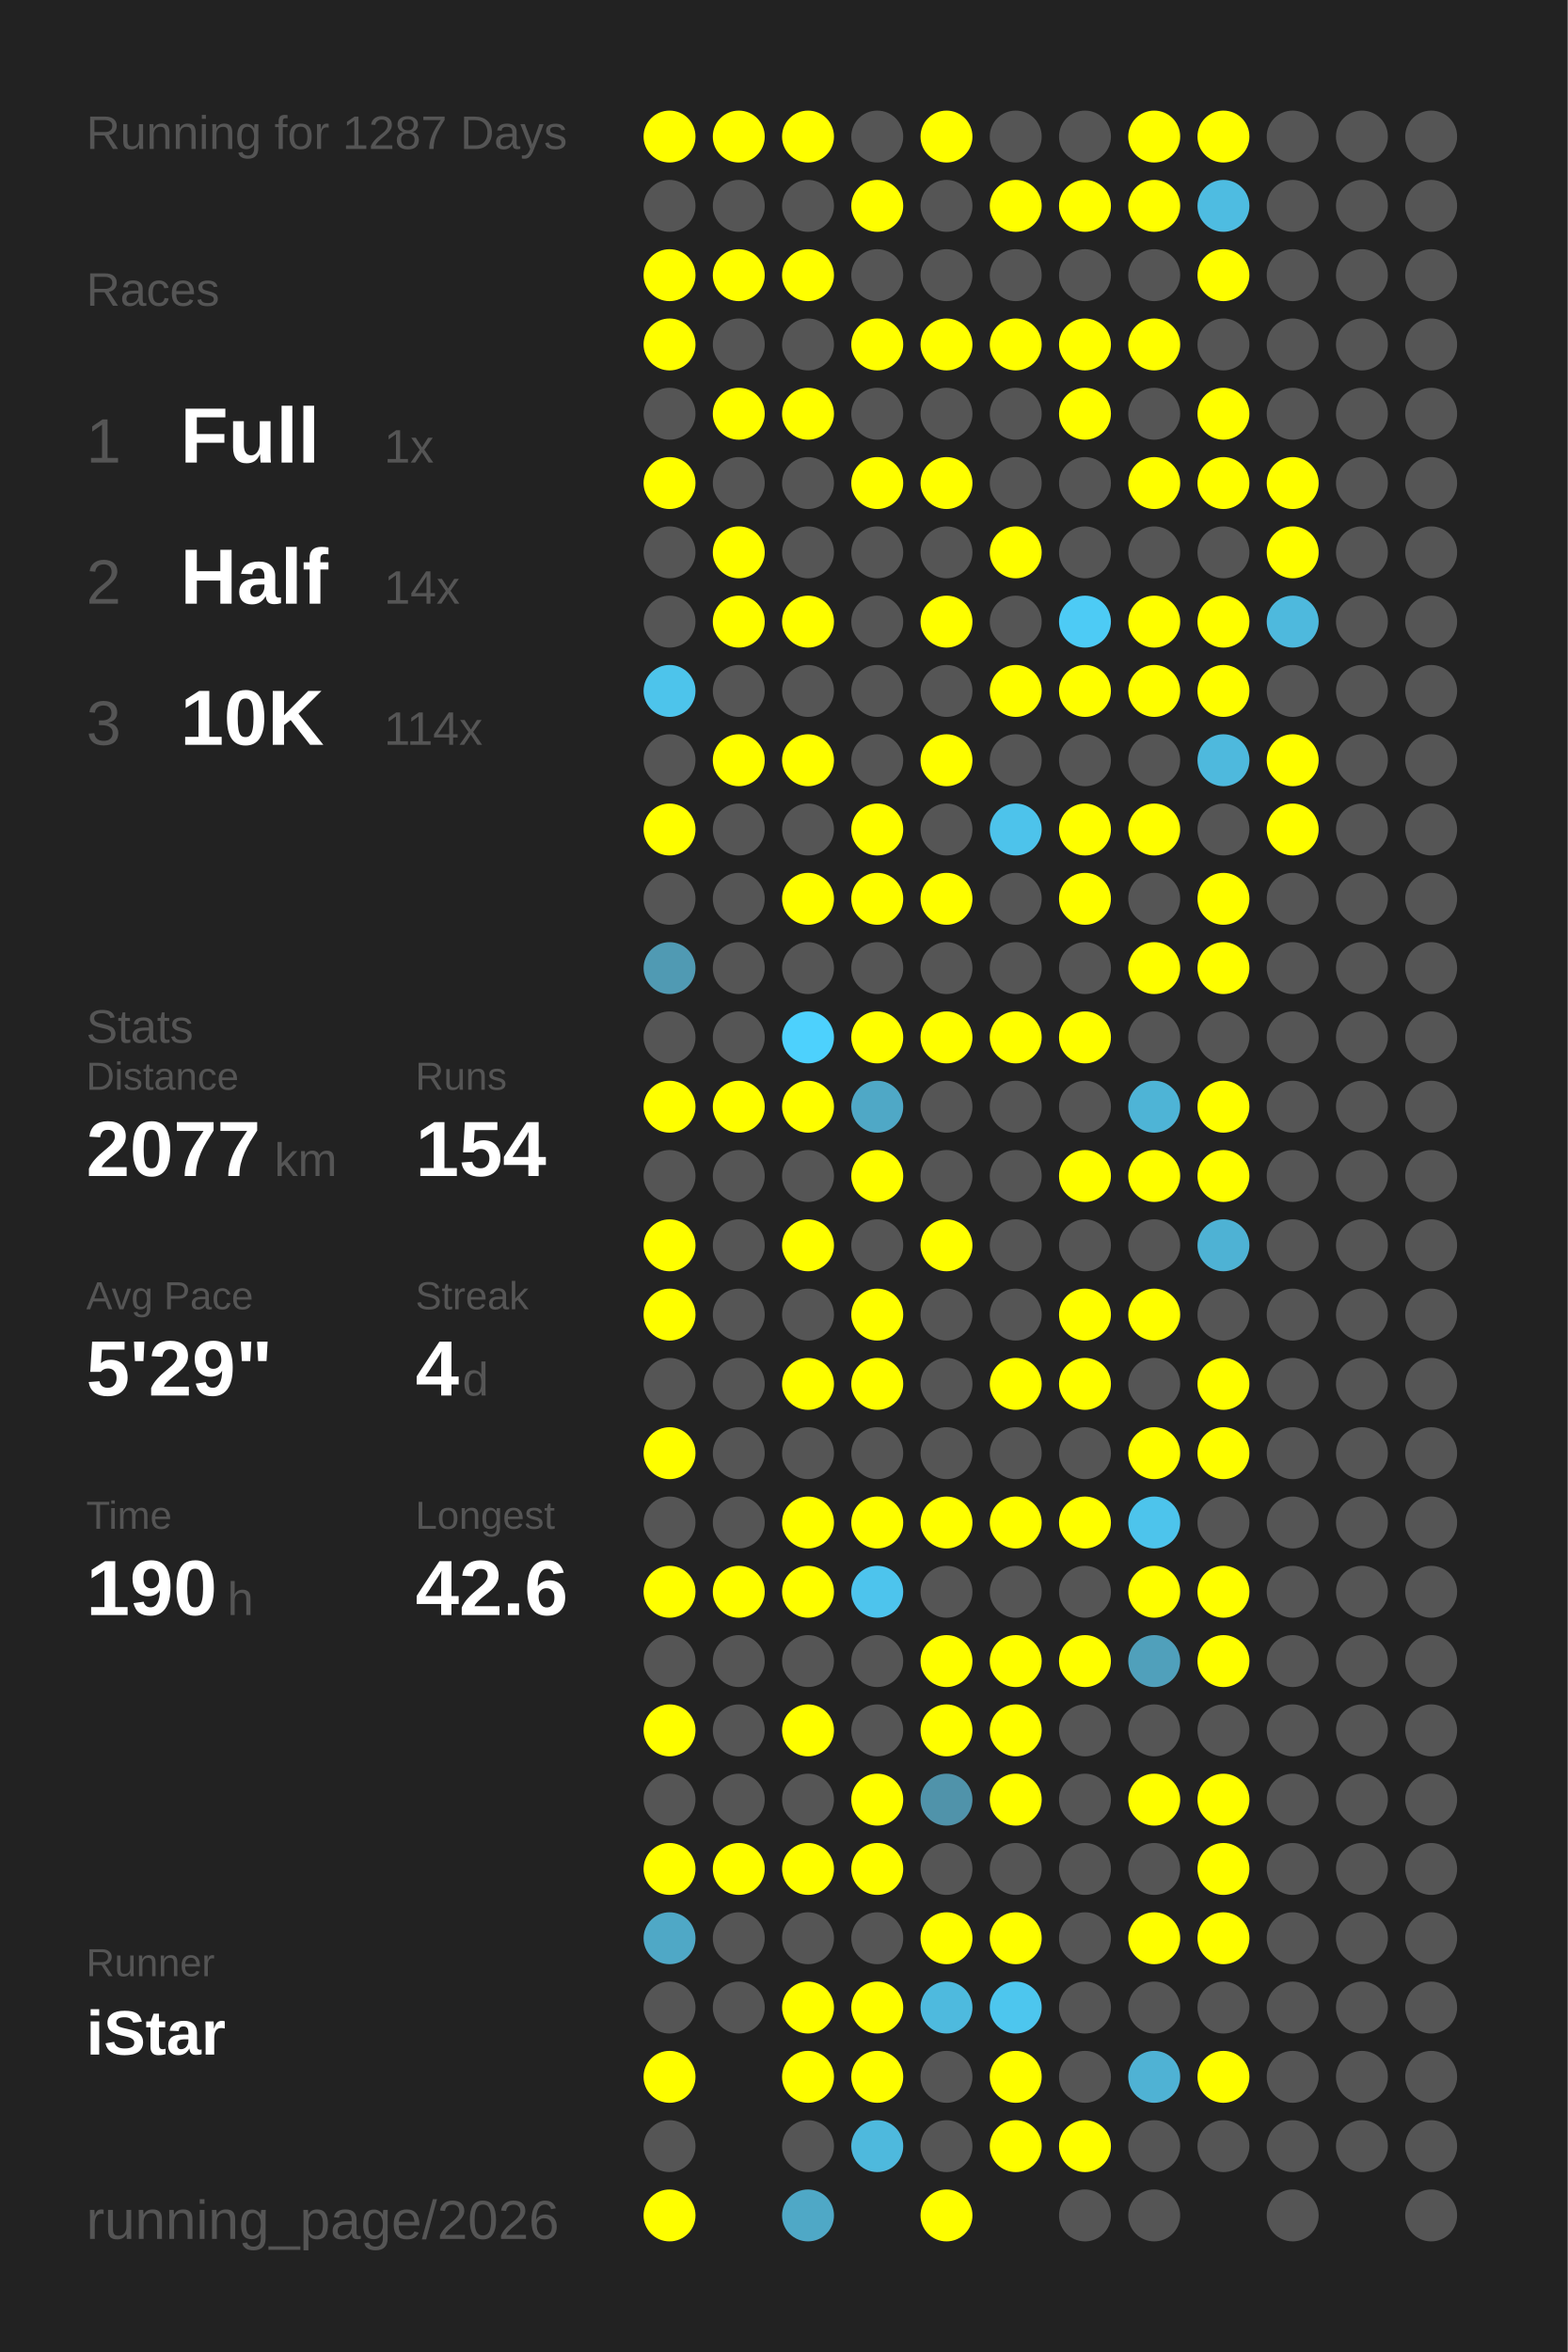
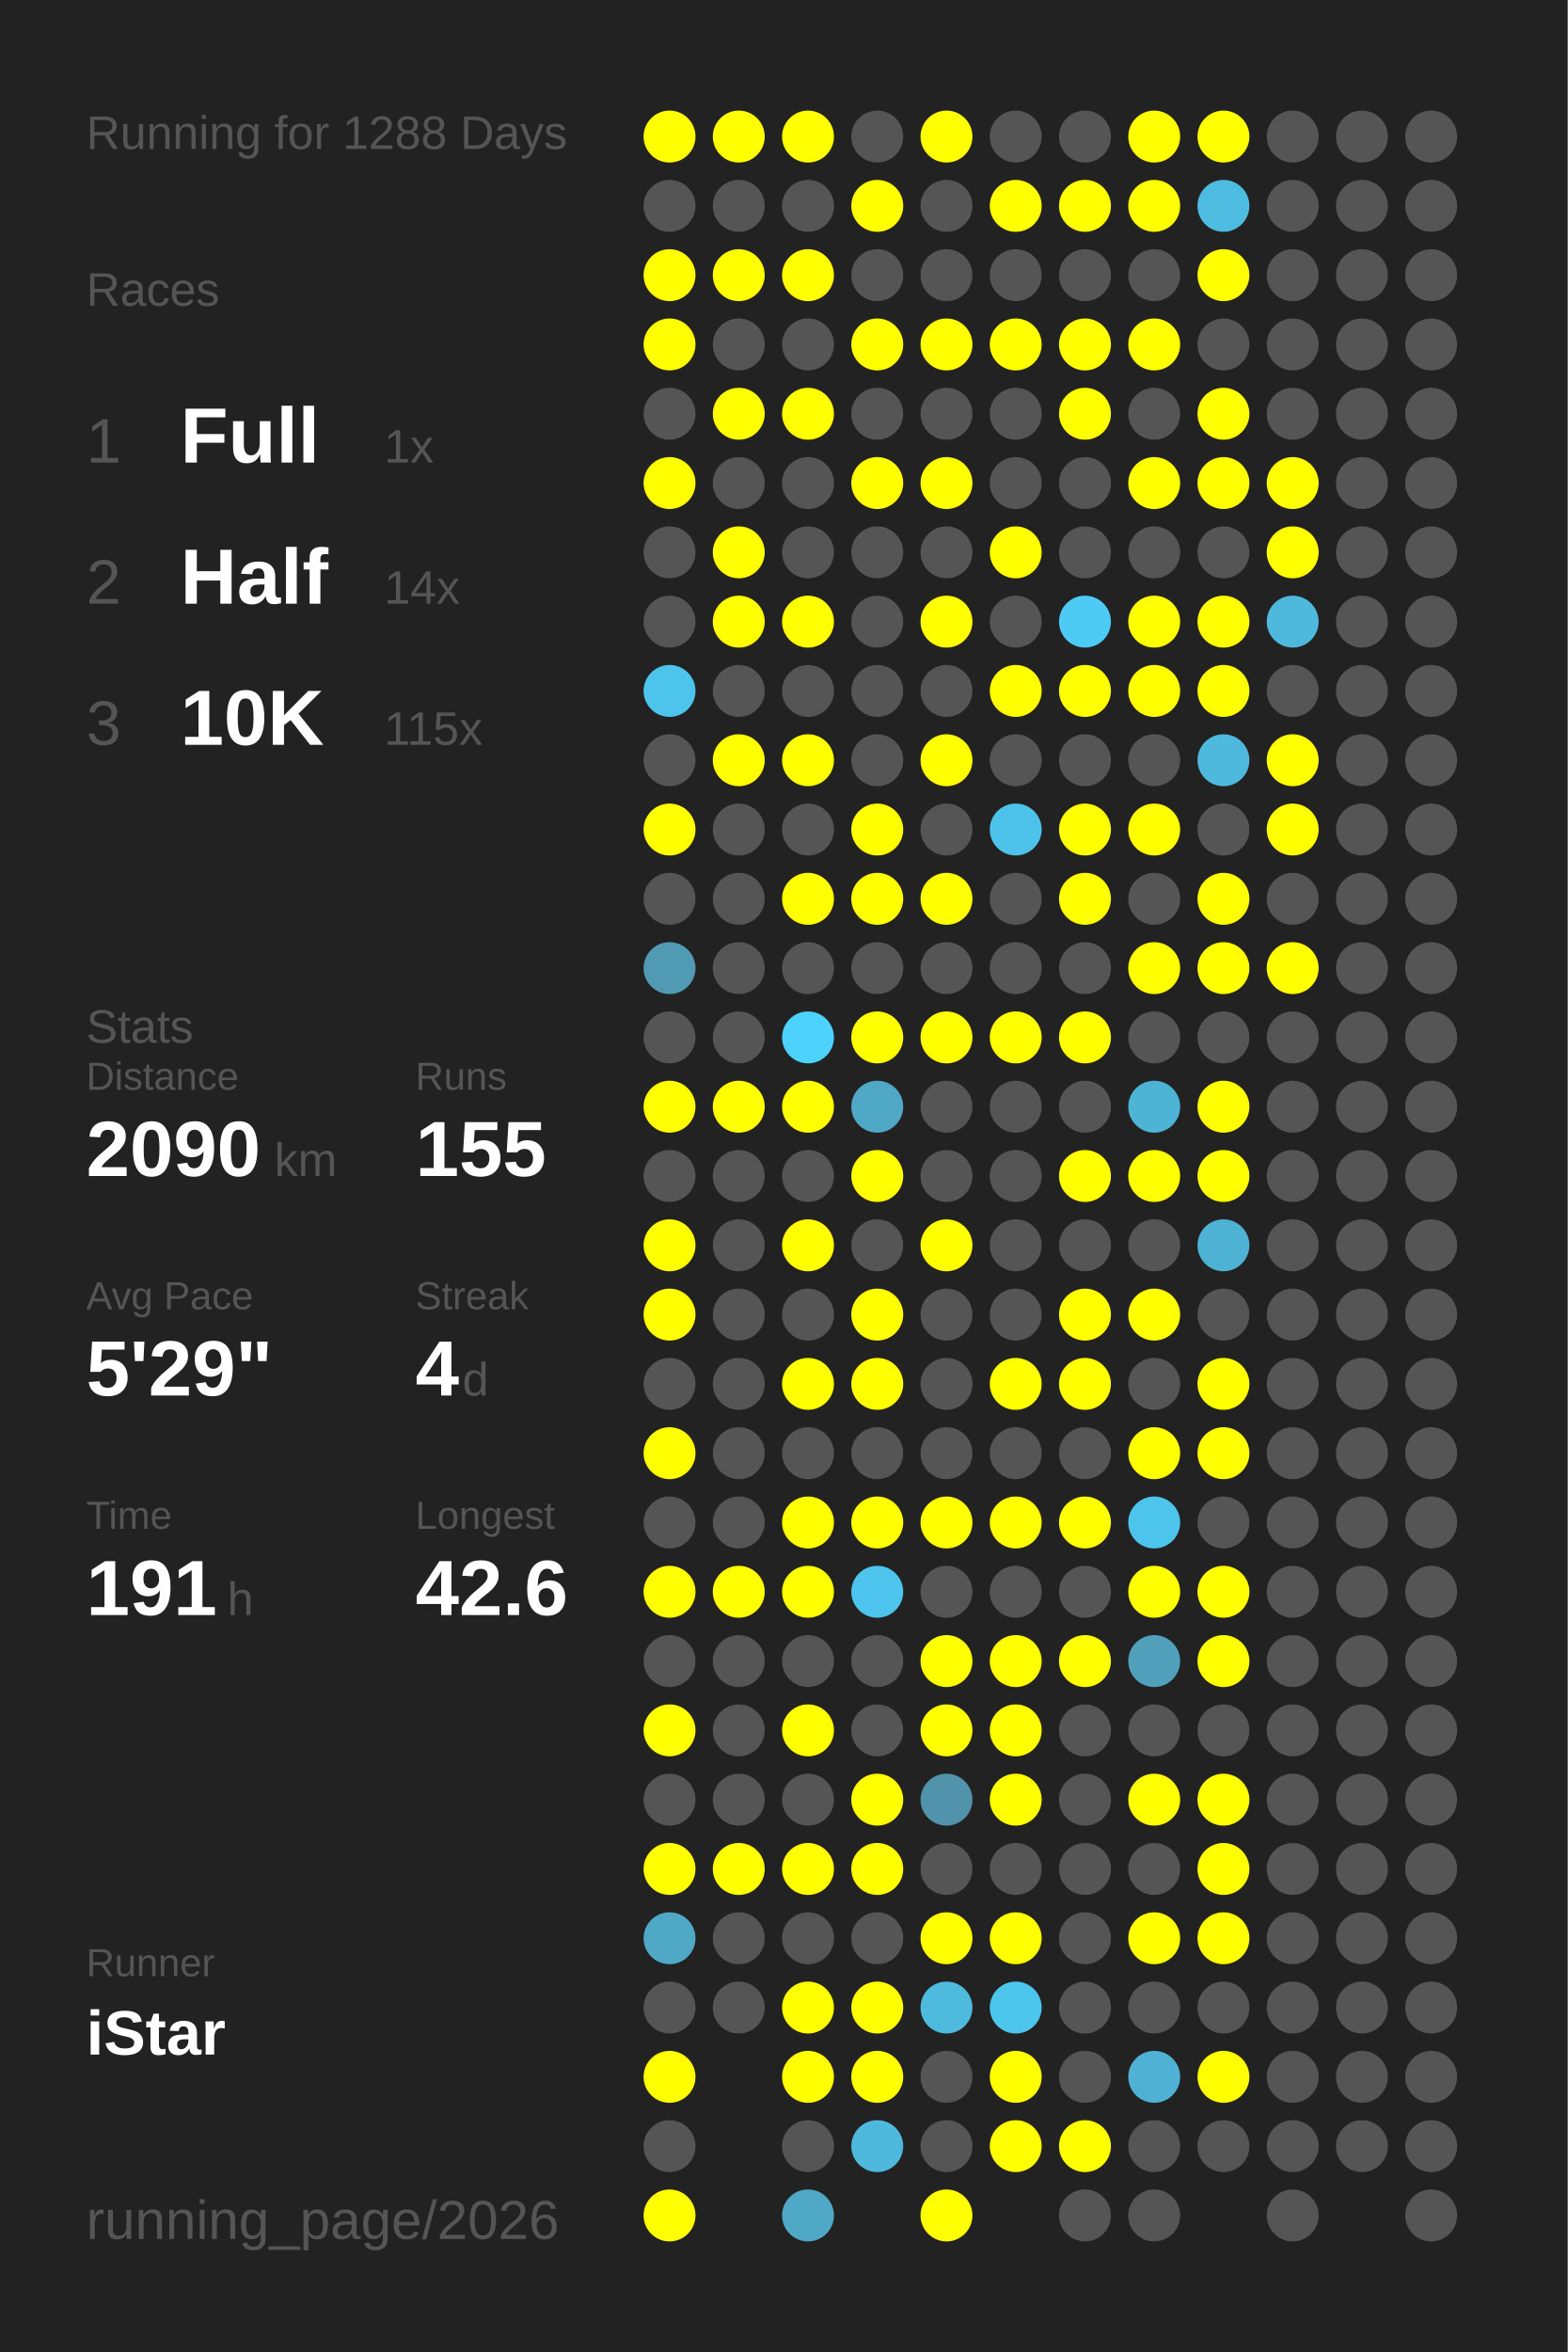
<svg xmlns="http://www.w3.org/2000/svg" baseProfile="full" height="300mm" version="1.1" viewBox="0,0,200,300" width="200mm">
  <defs />
  <rect fill="#222222" height="300" width="200" x="0" y="0" />
-   <text fill="#555555" style="font-size:6px; font-family:Arial;" x="11" y="19">Running for 1287 Days</text>
+   <text fill="#555555" style="font-size:6px; font-family:Arial;" x="11" y="19">Running for 1288 Days</text>
  <text fill="#555555" style="font-size:6px; font-family:Arial;" x="11" y="39">Races</text>
  <text fill="#555555" style="font-size:8px; font-family:Arial;" x="11" y="59">1</text>
  <text fill="#FFFFFF" style="font-size:10px; font-family:Arial; font-weight:bold;" x="23" y="59">Full</text>
  <text fill="#555555" style="font-size:6px; font-family:Arial;" x="49" y="59">1x</text>
  <text fill="#555555" style="font-size:8px; font-family:Arial;" x="11" y="77">2</text>
  <text fill="#FFFFFF" style="font-size:10px; font-family:Arial; font-weight:bold;" x="23" y="77">Half</text>
  <text fill="#555555" style="font-size:6px; font-family:Arial;" x="49" y="77">14x</text>
  <text fill="#555555" style="font-size:8px; font-family:Arial;" x="11" y="95">3</text>
  <text fill="#FFFFFF" style="font-size:10px; font-family:Arial; font-weight:bold;" x="23" y="95">10K</text>
-   <text fill="#555555" style="font-size:6px; font-family:Arial;" x="49" y="95">114x</text>
+   <text fill="#555555" style="font-size:6px; font-family:Arial;" x="49" y="95">115x</text>
  <text fill="#555555" style="font-size:6px; font-family:Arial;" x="11" y="133">Stats</text>
  <text fill="#555555" style="font-size:5px; font-family:Arial;" x="11" y="139">Distance</text>
-   <text fill="#FFFFFF" style="font-size:10px; font-family:Arial; font-weight:bold;" x="11" y="150">2077</text>
+   <text fill="#FFFFFF" style="font-size:10px; font-family:Arial; font-weight:bold;" x="11" y="150">2090</text>
  <text fill="#555555" style="font-size:6px; font-family:Arial;" x="35" y="150">km</text>
  <text fill="#555555" style="font-size:5px; font-family:Arial;" x="53" y="139">Runs</text>
-   <text fill="#FFFFFF" style="font-size:10px; font-family:Arial; font-weight:bold;" x="53" y="150">154</text>
+   <text fill="#FFFFFF" style="font-size:10px; font-family:Arial; font-weight:bold;" x="53" y="150">155</text>
  <text fill="#555555" style="font-size:5px; font-family:Arial;" x="11" y="167">Avg Pace</text>
  <text fill="#FFFFFF" style="font-size:10px; font-family:Arial; font-weight:bold;" x="11" y="178">5'29"</text>
  <text fill="#555555" style="font-size:5px; font-family:Arial;" x="53" y="167">Streak</text>
  <text fill="#FFFFFF" style="font-size:10px; font-family:Arial; font-weight:bold;" x="53" y="178">4</text>
  <text fill="#555555" style="font-size:6px; font-family:Arial;" x="59" y="178">d</text>
  <text fill="#555555" style="font-size:5px; font-family:Arial;" x="11" y="195">Time</text>
-   <text fill="#FFFFFF" style="font-size:10px; font-family:Arial; font-weight:bold;" x="11" y="206">190</text>
+   <text fill="#FFFFFF" style="font-size:10px; font-family:Arial; font-weight:bold;" x="11" y="206">191</text>
  <text fill="#555555" style="font-size:6px; font-family:Arial;" x="29" y="206">h</text>
  <text fill="#555555" style="font-size:5px; font-family:Arial;" x="53" y="195">Longest</text>
  <text fill="#FFFFFF" style="font-size:10px; font-family:Arial; font-weight:bold;" x="53" y="206">42.6</text>
  <text fill="#555555" style="font-size:5px; font-family:Arial;" x="11" y="252.065">Runner</text>
  <text fill="#FFFFFF" style="font-size:8px; font-family:Arial; font-weight:bold;" x="11" y="262.065">iStar</text>
  <text fill="#555555" style="font-size:7px; font-family:Arial;" x="11" y="285.581">running_page/2026</text>
  <circle cx="85.417" cy="17.419" fill="#FFFF00" r="3.312" />
  <circle cx="85.417" cy="26.258" fill="#555555" r="3.312" />
  <circle cx="85.417" cy="35.097" fill="#FFFF00" r="3.312" />
  <circle cx="85.417" cy="43.935" fill="#FFFF00" r="3.312" />
  <circle cx="85.417" cy="52.774" fill="#555555" r="3.312" />
  <circle cx="85.417" cy="61.613" fill="#FFFF00" r="3.312" />
  <circle cx="85.417" cy="70.452" fill="#555555" r="3.312" />
  <circle cx="85.417" cy="79.29" fill="#555555" r="3.312" />
  <circle cx="85.417" cy="88.129" fill="#4dc4eb" r="3.312" />
  <circle cx="85.417" cy="96.968" fill="#555555" r="3.312" />
  <circle cx="85.417" cy="105.806" fill="#FFFF00" r="3.312" />
  <circle cx="85.417" cy="114.645" fill="#555555" r="3.312" />
  <circle cx="85.417" cy="123.484" fill="#509ab3" r="3.312" />
  <circle cx="85.417" cy="132.323" fill="#555555" r="3.312" />
  <circle cx="85.417" cy="141.161" fill="#FFFF00" r="3.312" />
  <circle cx="85.417" cy="150" fill="#555555" r="3.312" />
  <circle cx="85.417" cy="158.839" fill="#FFFF00" r="3.312" />
  <circle cx="85.417" cy="167.677" fill="#FFFF00" r="3.312" />
  <circle cx="85.417" cy="176.516" fill="#555555" r="3.312" />
  <circle cx="85.417" cy="185.355" fill="#FFFF00" r="3.312" />
  <circle cx="85.417" cy="194.194" fill="#555555" r="3.312" />
  <circle cx="85.417" cy="203.032" fill="#FFFF00" r="3.312" />
  <circle cx="85.417" cy="211.871" fill="#555555" r="3.312" />
  <circle cx="85.417" cy="220.71" fill="#FFFF00" r="3.312" />
  <circle cx="85.417" cy="229.548" fill="#555555" r="3.312" />
  <circle cx="85.417" cy="238.387" fill="#FFFF00" r="3.312" />
  <circle cx="85.417" cy="247.226" fill="#4fa8c6" r="3.312" />
  <circle cx="85.417" cy="256.065" fill="#555555" r="3.312" />
  <circle cx="85.417" cy="264.903" fill="#FFFF00" r="3.312" />
  <circle cx="85.417" cy="273.742" fill="#555555" r="3.312" />
  <circle cx="85.417" cy="282.581" fill="#FFFF00" r="3.312" />
  <circle cx="94.25" cy="17.419" fill="#FFFF00" r="3.312" />
  <circle cx="94.25" cy="26.258" fill="#555555" r="3.312" />
  <circle cx="94.25" cy="35.097" fill="#FFFF00" r="3.312" />
  <circle cx="94.25" cy="43.935" fill="#555555" r="3.312" />
  <circle cx="94.25" cy="52.774" fill="#FFFF00" r="3.312" />
  <circle cx="94.25" cy="61.613" fill="#555555" r="3.312" />
  <circle cx="94.25" cy="70.452" fill="#FFFF00" r="3.312" />
  <circle cx="94.25" cy="79.29" fill="#FFFF00" r="3.312" />
  <circle cx="94.25" cy="88.129" fill="#555555" r="3.312" />
  <circle cx="94.25" cy="96.968" fill="#FFFF00" r="3.312" />
  <circle cx="94.25" cy="105.806" fill="#555555" r="3.312" />
  <circle cx="94.25" cy="114.645" fill="#555555" r="3.312" />
  <circle cx="94.25" cy="123.484" fill="#555555" r="3.312" />
  <circle cx="94.25" cy="132.323" fill="#555555" r="3.312" />
  <circle cx="94.25" cy="141.161" fill="#FFFF00" r="3.312" />
  <circle cx="94.25" cy="150" fill="#555555" r="3.312" />
  <circle cx="94.25" cy="158.839" fill="#555555" r="3.312" />
  <circle cx="94.25" cy="167.677" fill="#555555" r="3.312" />
  <circle cx="94.25" cy="176.516" fill="#555555" r="3.312" />
  <circle cx="94.25" cy="185.355" fill="#555555" r="3.312" />
  <circle cx="94.25" cy="194.194" fill="#555555" r="3.312" />
  <circle cx="94.25" cy="203.032" fill="#FFFF00" r="3.312" />
  <circle cx="94.25" cy="211.871" fill="#555555" r="3.312" />
  <circle cx="94.25" cy="220.71" fill="#555555" r="3.312" />
  <circle cx="94.25" cy="229.548" fill="#555555" r="3.312" />
  <circle cx="94.25" cy="238.387" fill="#FFFF00" r="3.312" />
  <circle cx="94.25" cy="247.226" fill="#555555" r="3.312" />
  <circle cx="94.25" cy="256.065" fill="#555555" r="3.312" />
  <circle cx="103.083" cy="17.419" fill="#FFFF00" r="3.312" />
  <circle cx="103.083" cy="26.258" fill="#555555" r="3.312" />
  <circle cx="103.083" cy="35.097" fill="#FFFF00" r="3.312" />
  <circle cx="103.083" cy="43.935" fill="#555555" r="3.312" />
  <circle cx="103.083" cy="52.774" fill="#FFFF00" r="3.312" />
  <circle cx="103.083" cy="61.613" fill="#555555" r="3.312" />
  <circle cx="103.083" cy="70.452" fill="#555555" r="3.312" />
  <circle cx="103.083" cy="79.29" fill="#FFFF00" r="3.312" />
  <circle cx="103.083" cy="88.129" fill="#555555" r="3.312" />
  <circle cx="103.083" cy="96.968" fill="#FFFF00" r="3.312" />
  <circle cx="103.083" cy="105.806" fill="#555555" r="3.312" />
  <circle cx="103.083" cy="114.645" fill="#FFFF00" r="3.312" />
  <circle cx="103.083" cy="123.484" fill="#555555" r="3.312" />
  <circle cx="103.083" cy="132.323" fill="#4dd1fd" r="3.312" />
  <circle cx="103.083" cy="141.161" fill="#FFFF00" r="3.312" />
  <circle cx="103.083" cy="150" fill="#555555" r="3.312" />
  <circle cx="103.083" cy="158.839" fill="#FFFF00" r="3.312" />
  <circle cx="103.083" cy="167.677" fill="#555555" r="3.312" />
  <circle cx="103.083" cy="176.516" fill="#FFFF00" r="3.312" />
  <circle cx="103.083" cy="185.355" fill="#555555" r="3.312" />
  <circle cx="103.083" cy="194.194" fill="#FFFF00" r="3.312" />
  <circle cx="103.083" cy="203.032" fill="#FFFF00" r="3.312" />
  <circle cx="103.083" cy="211.871" fill="#555555" r="3.312" />
  <circle cx="103.083" cy="220.71" fill="#FFFF00" r="3.312" />
  <circle cx="103.083" cy="229.548" fill="#555555" r="3.312" />
  <circle cx="103.083" cy="238.387" fill="#FFFF00" r="3.312" />
  <circle cx="103.083" cy="247.226" fill="#555555" r="3.312" />
  <circle cx="103.083" cy="256.065" fill="#FFFF00" r="3.312" />
  <circle cx="103.083" cy="264.903" fill="#FFFF00" r="3.312" />
  <circle cx="103.083" cy="273.742" fill="#555555" r="3.312" />
  <circle cx="103.083" cy="282.581" fill="#4fa8c6" r="3.312" />
  <circle cx="111.917" cy="17.419" fill="#555555" r="3.312" />
  <circle cx="111.917" cy="26.258" fill="#FFFF00" r="3.312" />
  <circle cx="111.917" cy="35.097" fill="#555555" r="3.312" />
  <circle cx="111.917" cy="43.935" fill="#FFFF00" r="3.312" />
  <circle cx="111.917" cy="52.774" fill="#555555" r="3.312" />
  <circle cx="111.917" cy="61.613" fill="#FFFF00" r="3.312" />
  <circle cx="111.917" cy="70.452" fill="#555555" r="3.312" />
  <circle cx="111.917" cy="79.29" fill="#555555" r="3.312" />
  <circle cx="111.917" cy="88.129" fill="#555555" r="3.312" />
  <circle cx="111.917" cy="96.968" fill="#555555" r="3.312" />
  <circle cx="111.917" cy="105.806" fill="#FFFF00" r="3.312" />
  <circle cx="111.917" cy="114.645" fill="#FFFF00" r="3.312" />
  <circle cx="111.917" cy="123.484" fill="#555555" r="3.312" />
  <circle cx="111.917" cy="132.323" fill="#FFFF00" r="3.312" />
  <circle cx="111.917" cy="141.161" fill="#4fa8c6" r="3.312" />
  <circle cx="111.917" cy="150" fill="#FFFF00" r="3.312" />
  <circle cx="111.917" cy="158.839" fill="#555555" r="3.312" />
  <circle cx="111.917" cy="167.677" fill="#FFFF00" r="3.312" />
  <circle cx="111.917" cy="176.516" fill="#FFFF00" r="3.312" />
  <circle cx="111.917" cy="185.355" fill="#555555" r="3.312" />
  <circle cx="111.917" cy="194.194" fill="#FFFF00" r="3.312" />
  <circle cx="111.917" cy="203.032" fill="#4dc4ed" r="3.312" />
  <circle cx="111.917" cy="211.871" fill="#555555" r="3.312" />
  <circle cx="111.917" cy="220.71" fill="#555555" r="3.312" />
  <circle cx="111.917" cy="229.548" fill="#FFFF00" r="3.312" />
  <circle cx="111.917" cy="238.387" fill="#FFFF00" r="3.312" />
  <circle cx="111.917" cy="247.226" fill="#555555" r="3.312" />
  <circle cx="111.917" cy="256.065" fill="#FFFF00" r="3.312" />
  <circle cx="111.917" cy="264.903" fill="#FFFF00" r="3.312" />
  <circle cx="111.917" cy="273.742" fill="#4eb9dd" r="3.312" />
  <circle cx="120.75" cy="17.419" fill="#FFFF00" r="3.312" />
  <circle cx="120.75" cy="26.258" fill="#555555" r="3.312" />
  <circle cx="120.75" cy="35.097" fill="#555555" r="3.312" />
  <circle cx="120.75" cy="43.935" fill="#FFFF00" r="3.312" />
  <circle cx="120.75" cy="52.774" fill="#555555" r="3.312" />
  <circle cx="120.75" cy="61.613" fill="#FFFF00" r="3.312" />
  <circle cx="120.75" cy="70.452" fill="#555555" r="3.312" />
  <circle cx="120.75" cy="79.29" fill="#FFFF00" r="3.312" />
  <circle cx="120.75" cy="88.129" fill="#555555" r="3.312" />
  <circle cx="120.75" cy="96.968" fill="#FFFF00" r="3.312" />
  <circle cx="120.75" cy="105.806" fill="#555555" r="3.312" />
  <circle cx="120.75" cy="114.645" fill="#FFFF00" r="3.312" />
  <circle cx="120.75" cy="123.484" fill="#555555" r="3.312" />
  <circle cx="120.75" cy="132.323" fill="#FFFF00" r="3.312" />
  <circle cx="120.75" cy="141.161" fill="#555555" r="3.312" />
  <circle cx="120.75" cy="150" fill="#555555" r="3.312" />
  <circle cx="120.75" cy="158.839" fill="#FFFF00" r="3.312" />
  <circle cx="120.75" cy="167.677" fill="#555555" r="3.312" />
  <circle cx="120.75" cy="176.516" fill="#555555" r="3.312" />
  <circle cx="120.75" cy="185.355" fill="#555555" r="3.312" />
  <circle cx="120.75" cy="194.194" fill="#FFFF00" r="3.312" />
  <circle cx="120.75" cy="203.032" fill="#555555" r="3.312" />
  <circle cx="120.75" cy="211.871" fill="#FFFF00" r="3.312" />
  <circle cx="120.75" cy="220.71" fill="#FFFF00" r="3.312" />
  <circle cx="120.75" cy="229.548" fill="#5093aa" r="3.312" />
  <circle cx="120.75" cy="238.387" fill="#555555" r="3.312" />
  <circle cx="120.75" cy="247.226" fill="#FFFF00" r="3.312" />
  <circle cx="120.75" cy="256.065" fill="#4ebade" r="3.312" />
  <circle cx="120.75" cy="264.903" fill="#555555" r="3.312" />
  <circle cx="120.75" cy="273.742" fill="#555555" r="3.312" />
  <circle cx="120.75" cy="282.581" fill="#FFFF00" r="3.312" />
  <circle cx="129.583" cy="17.419" fill="#555555" r="3.312" />
  <circle cx="129.583" cy="26.258" fill="#FFFF00" r="3.312" />
  <circle cx="129.583" cy="35.097" fill="#555555" r="3.312" />
  <circle cx="129.583" cy="43.935" fill="#FFFF00" r="3.312" />
  <circle cx="129.583" cy="52.774" fill="#555555" r="3.312" />
  <circle cx="129.583" cy="61.613" fill="#555555" r="3.312" />
  <circle cx="129.583" cy="70.452" fill="#FFFF00" r="3.312" />
  <circle cx="129.583" cy="79.29" fill="#555555" r="3.312" />
  <circle cx="129.583" cy="88.129" fill="#FFFF00" r="3.312" />
  <circle cx="129.583" cy="96.968" fill="#555555" r="3.312" />
  <circle cx="129.583" cy="105.806" fill="#4dc3eb" r="3.312" />
  <circle cx="129.583" cy="114.645" fill="#555555" r="3.312" />
  <circle cx="129.583" cy="123.484" fill="#555555" r="3.312" />
  <circle cx="129.583" cy="132.323" fill="#FFFF00" r="3.312" />
  <circle cx="129.583" cy="141.161" fill="#555555" r="3.312" />
  <circle cx="129.583" cy="150" fill="#555555" r="3.312" />
  <circle cx="129.583" cy="158.839" fill="#555555" r="3.312" />
  <circle cx="129.583" cy="167.677" fill="#555555" r="3.312" />
  <circle cx="129.583" cy="176.516" fill="#FFFF00" r="3.312" />
  <circle cx="129.583" cy="185.355" fill="#555555" r="3.312" />
  <circle cx="129.583" cy="194.194" fill="#FFFF00" r="3.312" />
  <circle cx="129.583" cy="203.032" fill="#555555" r="3.312" />
  <circle cx="129.583" cy="211.871" fill="#FFFF00" r="3.312" />
  <circle cx="129.583" cy="220.71" fill="#FFFF00" r="3.312" />
  <circle cx="129.583" cy="229.548" fill="#FFFF00" r="3.312" />
  <circle cx="129.583" cy="238.387" fill="#555555" r="3.312" />
  <circle cx="129.583" cy="247.226" fill="#FFFF00" r="3.312" />
  <circle cx="129.583" cy="256.065" fill="#4dc6ee" r="3.312" />
  <circle cx="129.583" cy="264.903" fill="#FFFF00" r="3.312" />
  <circle cx="129.583" cy="273.742" fill="#FFFF00" r="3.312" />
  <circle cx="138.417" cy="17.419" fill="#555555" r="3.312" />
  <circle cx="138.417" cy="26.258" fill="#FFFF00" r="3.312" />
  <circle cx="138.417" cy="35.097" fill="#555555" r="3.312" />
  <circle cx="138.417" cy="43.935" fill="#FFFF00" r="3.312" />
  <circle cx="138.417" cy="52.774" fill="#FFFF00" r="3.312" />
  <circle cx="138.417" cy="61.613" fill="#555555" r="3.312" />
  <circle cx="138.417" cy="70.452" fill="#555555" r="3.312" />
  <circle cx="138.417" cy="79.29" fill="#4dcbf5" r="3.312" />
  <circle cx="138.417" cy="88.129" fill="#FFFF00" r="3.312" />
  <circle cx="138.417" cy="96.968" fill="#555555" r="3.312" />
  <circle cx="138.417" cy="105.806" fill="#FFFF00" r="3.312" />
  <circle cx="138.417" cy="114.645" fill="#FFFF00" r="3.312" />
  <circle cx="138.417" cy="123.484" fill="#555555" r="3.312" />
  <circle cx="138.417" cy="132.323" fill="#FFFF00" r="3.312" />
  <circle cx="138.417" cy="141.161" fill="#555555" r="3.312" />
  <circle cx="138.417" cy="150" fill="#FFFF00" r="3.312" />
  <circle cx="138.417" cy="158.839" fill="#555555" r="3.312" />
  <circle cx="138.417" cy="167.677" fill="#FFFF00" r="3.312" />
  <circle cx="138.417" cy="176.516" fill="#FFFF00" r="3.312" />
  <circle cx="138.417" cy="185.355" fill="#555555" r="3.312" />
  <circle cx="138.417" cy="194.194" fill="#FFFF00" r="3.312" />
  <circle cx="138.417" cy="203.032" fill="#555555" r="3.312" />
  <circle cx="138.417" cy="211.871" fill="#FFFF00" r="3.312" />
  <circle cx="138.417" cy="220.71" fill="#555555" r="3.312" />
  <circle cx="138.417" cy="229.548" fill="#555555" r="3.312" />
  <circle cx="138.417" cy="238.387" fill="#555555" r="3.312" />
  <circle cx="138.417" cy="247.226" fill="#555555" r="3.312" />
  <circle cx="138.417" cy="256.065" fill="#555555" r="3.312" />
  <circle cx="138.417" cy="264.903" fill="#555555" r="3.312" />
  <circle cx="138.417" cy="273.742" fill="#FFFF00" r="3.312" />
  <circle cx="138.417" cy="282.581" fill="#555555" r="3.312" />
  <circle cx="147.25" cy="17.419" fill="#FFFF00" r="3.312" />
  <circle cx="147.25" cy="26.258" fill="#FFFF00" r="3.312" />
  <circle cx="147.25" cy="35.097" fill="#555555" r="3.312" />
  <circle cx="147.25" cy="43.935" fill="#FFFF00" r="3.312" />
  <circle cx="147.25" cy="52.774" fill="#555555" r="3.312" />
  <circle cx="147.25" cy="61.613" fill="#FFFF00" r="3.312" />
  <circle cx="147.25" cy="70.452" fill="#555555" r="3.312" />
  <circle cx="147.25" cy="79.29" fill="#FFFF00" r="3.312" />
  <circle cx="147.25" cy="88.129" fill="#FFFF00" r="3.312" />
  <circle cx="147.25" cy="96.968" fill="#555555" r="3.312" />
  <circle cx="147.25" cy="105.806" fill="#FFFF00" r="3.312" />
  <circle cx="147.25" cy="114.645" fill="#555555" r="3.312" />
  <circle cx="147.25" cy="123.484" fill="#FFFF00" r="3.312" />
  <circle cx="147.25" cy="132.323" fill="#555555" r="3.312" />
  <circle cx="147.25" cy="141.161" fill="#4eb4d6" r="3.312" />
  <circle cx="147.25" cy="150" fill="#FFFF00" r="3.312" />
  <circle cx="147.25" cy="158.839" fill="#555555" r="3.312" />
  <circle cx="147.25" cy="167.677" fill="#FFFF00" r="3.312" />
  <circle cx="147.25" cy="176.516" fill="#555555" r="3.312" />
  <circle cx="147.25" cy="185.355" fill="#FFFF00" r="3.312" />
  <circle cx="147.25" cy="194.194" fill="#4dc4ec" r="3.312" />
  <circle cx="147.25" cy="203.032" fill="#FFFF00" r="3.312" />
  <circle cx="147.25" cy="211.871" fill="#50a0bb" r="3.312" />
  <circle cx="147.25" cy="220.71" fill="#555555" r="3.312" />
  <circle cx="147.25" cy="229.548" fill="#FFFF00" r="3.312" />
  <circle cx="147.25" cy="238.387" fill="#555555" r="3.312" />
  <circle cx="147.25" cy="247.226" fill="#FFFF00" r="3.312" />
  <circle cx="147.25" cy="256.065" fill="#555555" r="3.312" />
  <circle cx="147.25" cy="264.903" fill="#4fb2d4" r="3.312" />
  <circle cx="147.25" cy="273.742" fill="#555555" r="3.312" />
  <circle cx="147.25" cy="282.581" fill="#555555" r="3.312" />
  <circle cx="156.083" cy="17.419" fill="#FFFF00" r="3.312" />
  <circle cx="156.083" cy="26.258" fill="#4ebce1" r="3.312" />
  <circle cx="156.083" cy="35.097" fill="#FFFF00" r="3.312" />
  <circle cx="156.083" cy="43.935" fill="#555555" r="3.312" />
  <circle cx="156.083" cy="52.774" fill="#FFFF00" r="3.312" />
  <circle cx="156.083" cy="61.613" fill="#FFFF00" r="3.312" />
  <circle cx="156.083" cy="70.452" fill="#555555" r="3.312" />
  <circle cx="156.083" cy="79.29" fill="#FFFF00" r="3.312" />
  <circle cx="156.083" cy="88.129" fill="#FFFF00" r="3.312" />
  <circle cx="156.083" cy="96.968" fill="#4eb9dd" r="3.312" />
  <circle cx="156.083" cy="105.806" fill="#555555" r="3.312" />
  <circle cx="156.083" cy="114.645" fill="#FFFF00" r="3.312" />
  <circle cx="156.083" cy="123.484" fill="#FFFF00" r="3.312" />
  <circle cx="156.083" cy="132.323" fill="#555555" r="3.312" />
  <circle cx="156.083" cy="141.161" fill="#FFFF00" r="3.312" />
  <circle cx="156.083" cy="150" fill="#FFFF00" r="3.312" />
  <circle cx="156.083" cy="158.839" fill="#4eb2d4" r="3.312" />
  <circle cx="156.083" cy="167.677" fill="#555555" r="3.312" />
  <circle cx="156.083" cy="176.516" fill="#FFFF00" r="3.312" />
  <circle cx="156.083" cy="185.355" fill="#FFFF00" r="3.312" />
  <circle cx="156.083" cy="194.194" fill="#555555" r="3.312" />
  <circle cx="156.083" cy="203.032" fill="#FFFF00" r="3.312" />
  <circle cx="156.083" cy="211.871" fill="#FFFF00" r="3.312" />
  <circle cx="156.083" cy="220.71" fill="#555555" r="3.312" />
  <circle cx="156.083" cy="229.548" fill="#FFFF00" r="3.312" />
  <circle cx="156.083" cy="238.387" fill="#FFFF00" r="3.312" />
  <circle cx="156.083" cy="247.226" fill="#FFFF00" r="3.312" />
  <circle cx="156.083" cy="256.065" fill="#555555" r="3.312" />
  <circle cx="156.083" cy="264.903" fill="#FFFF00" r="3.312" />
  <circle cx="156.083" cy="273.742" fill="#555555" r="3.312" />
  <circle cx="164.917" cy="17.419" fill="#555555" r="3.312" />
  <circle cx="164.917" cy="26.258" fill="#555555" r="3.312" />
  <circle cx="164.917" cy="35.097" fill="#555555" r="3.312" />
  <circle cx="164.917" cy="43.935" fill="#555555" r="3.312" />
  <circle cx="164.917" cy="52.774" fill="#555555" r="3.312" />
  <circle cx="164.917" cy="61.613" fill="#FFFF00" r="3.312" />
  <circle cx="164.917" cy="70.452" fill="#FFFF00" r="3.312" />
  <circle cx="164.917" cy="79.29" fill="#4eb9dd" r="3.312" />
  <circle cx="164.917" cy="88.129" fill="#555555" r="3.312" />
  <circle cx="164.917" cy="96.968" fill="#FFFF00" r="3.312" />
  <circle cx="164.917" cy="105.806" fill="#FFFF00" r="3.312" />
  <circle cx="164.917" cy="114.645" fill="#555555" r="3.312" />
-   <circle cx="164.917" cy="123.484" fill="#555555" r="3.312" />
+   <circle cx="164.917" cy="123.484" fill="#FFFF00" r="3.312" />
  <circle cx="164.917" cy="132.323" fill="#555555" r="3.312" />
  <circle cx="164.917" cy="141.161" fill="#555555" r="3.312" />
  <circle cx="164.917" cy="150" fill="#555555" r="3.312" />
  <circle cx="164.917" cy="158.839" fill="#555555" r="3.312" />
  <circle cx="164.917" cy="167.677" fill="#555555" r="3.312" />
  <circle cx="164.917" cy="176.516" fill="#555555" r="3.312" />
  <circle cx="164.917" cy="185.355" fill="#555555" r="3.312" />
  <circle cx="164.917" cy="194.194" fill="#555555" r="3.312" />
  <circle cx="164.917" cy="203.032" fill="#555555" r="3.312" />
  <circle cx="164.917" cy="211.871" fill="#555555" r="3.312" />
  <circle cx="164.917" cy="220.71" fill="#555555" r="3.312" />
  <circle cx="164.917" cy="229.548" fill="#555555" r="3.312" />
  <circle cx="164.917" cy="238.387" fill="#555555" r="3.312" />
  <circle cx="164.917" cy="247.226" fill="#555555" r="3.312" />
  <circle cx="164.917" cy="256.065" fill="#555555" r="3.312" />
  <circle cx="164.917" cy="264.903" fill="#555555" r="3.312" />
  <circle cx="164.917" cy="273.742" fill="#555555" r="3.312" />
  <circle cx="164.917" cy="282.581" fill="#555555" r="3.312" />
  <circle cx="173.75" cy="17.419" fill="#555555" r="3.312" />
  <circle cx="173.75" cy="26.258" fill="#555555" r="3.312" />
  <circle cx="173.75" cy="35.097" fill="#555555" r="3.312" />
  <circle cx="173.75" cy="43.935" fill="#555555" r="3.312" />
  <circle cx="173.75" cy="52.774" fill="#555555" r="3.312" />
  <circle cx="173.75" cy="61.613" fill="#555555" r="3.312" />
  <circle cx="173.75" cy="70.452" fill="#555555" r="3.312" />
  <circle cx="173.75" cy="79.29" fill="#555555" r="3.312" />
  <circle cx="173.75" cy="88.129" fill="#555555" r="3.312" />
  <circle cx="173.75" cy="96.968" fill="#555555" r="3.312" />
  <circle cx="173.75" cy="105.806" fill="#555555" r="3.312" />
  <circle cx="173.75" cy="114.645" fill="#555555" r="3.312" />
  <circle cx="173.75" cy="123.484" fill="#555555" r="3.312" />
  <circle cx="173.75" cy="132.323" fill="#555555" r="3.312" />
  <circle cx="173.75" cy="141.161" fill="#555555" r="3.312" />
  <circle cx="173.75" cy="150" fill="#555555" r="3.312" />
  <circle cx="173.75" cy="158.839" fill="#555555" r="3.312" />
  <circle cx="173.75" cy="167.677" fill="#555555" r="3.312" />
  <circle cx="173.75" cy="176.516" fill="#555555" r="3.312" />
  <circle cx="173.75" cy="185.355" fill="#555555" r="3.312" />
  <circle cx="173.75" cy="194.194" fill="#555555" r="3.312" />
  <circle cx="173.75" cy="203.032" fill="#555555" r="3.312" />
  <circle cx="173.75" cy="211.871" fill="#555555" r="3.312" />
  <circle cx="173.75" cy="220.71" fill="#555555" r="3.312" />
  <circle cx="173.75" cy="229.548" fill="#555555" r="3.312" />
  <circle cx="173.75" cy="238.387" fill="#555555" r="3.312" />
  <circle cx="173.75" cy="247.226" fill="#555555" r="3.312" />
  <circle cx="173.75" cy="256.065" fill="#555555" r="3.312" />
  <circle cx="173.75" cy="264.903" fill="#555555" r="3.312" />
  <circle cx="173.75" cy="273.742" fill="#555555" r="3.312" />
  <circle cx="182.583" cy="17.419" fill="#555555" r="3.312" />
  <circle cx="182.583" cy="26.258" fill="#555555" r="3.312" />
  <circle cx="182.583" cy="35.097" fill="#555555" r="3.312" />
  <circle cx="182.583" cy="43.935" fill="#555555" r="3.312" />
  <circle cx="182.583" cy="52.774" fill="#555555" r="3.312" />
  <circle cx="182.583" cy="61.613" fill="#555555" r="3.312" />
  <circle cx="182.583" cy="70.452" fill="#555555" r="3.312" />
  <circle cx="182.583" cy="79.29" fill="#555555" r="3.312" />
  <circle cx="182.583" cy="88.129" fill="#555555" r="3.312" />
  <circle cx="182.583" cy="96.968" fill="#555555" r="3.312" />
  <circle cx="182.583" cy="105.806" fill="#555555" r="3.312" />
  <circle cx="182.583" cy="114.645" fill="#555555" r="3.312" />
  <circle cx="182.583" cy="123.484" fill="#555555" r="3.312" />
  <circle cx="182.583" cy="132.323" fill="#555555" r="3.312" />
  <circle cx="182.583" cy="141.161" fill="#555555" r="3.312" />
  <circle cx="182.583" cy="150" fill="#555555" r="3.312" />
  <circle cx="182.583" cy="158.839" fill="#555555" r="3.312" />
  <circle cx="182.583" cy="167.677" fill="#555555" r="3.312" />
  <circle cx="182.583" cy="176.516" fill="#555555" r="3.312" />
  <circle cx="182.583" cy="185.355" fill="#555555" r="3.312" />
  <circle cx="182.583" cy="194.194" fill="#555555" r="3.312" />
  <circle cx="182.583" cy="203.032" fill="#555555" r="3.312" />
  <circle cx="182.583" cy="211.871" fill="#555555" r="3.312" />
  <circle cx="182.583" cy="220.71" fill="#555555" r="3.312" />
  <circle cx="182.583" cy="229.548" fill="#555555" r="3.312" />
  <circle cx="182.583" cy="238.387" fill="#555555" r="3.312" />
  <circle cx="182.583" cy="247.226" fill="#555555" r="3.312" />
  <circle cx="182.583" cy="256.065" fill="#555555" r="3.312" />
  <circle cx="182.583" cy="264.903" fill="#555555" r="3.312" />
  <circle cx="182.583" cy="273.742" fill="#555555" r="3.312" />
  <circle cx="182.583" cy="282.581" fill="#555555" r="3.312" />
</svg>
